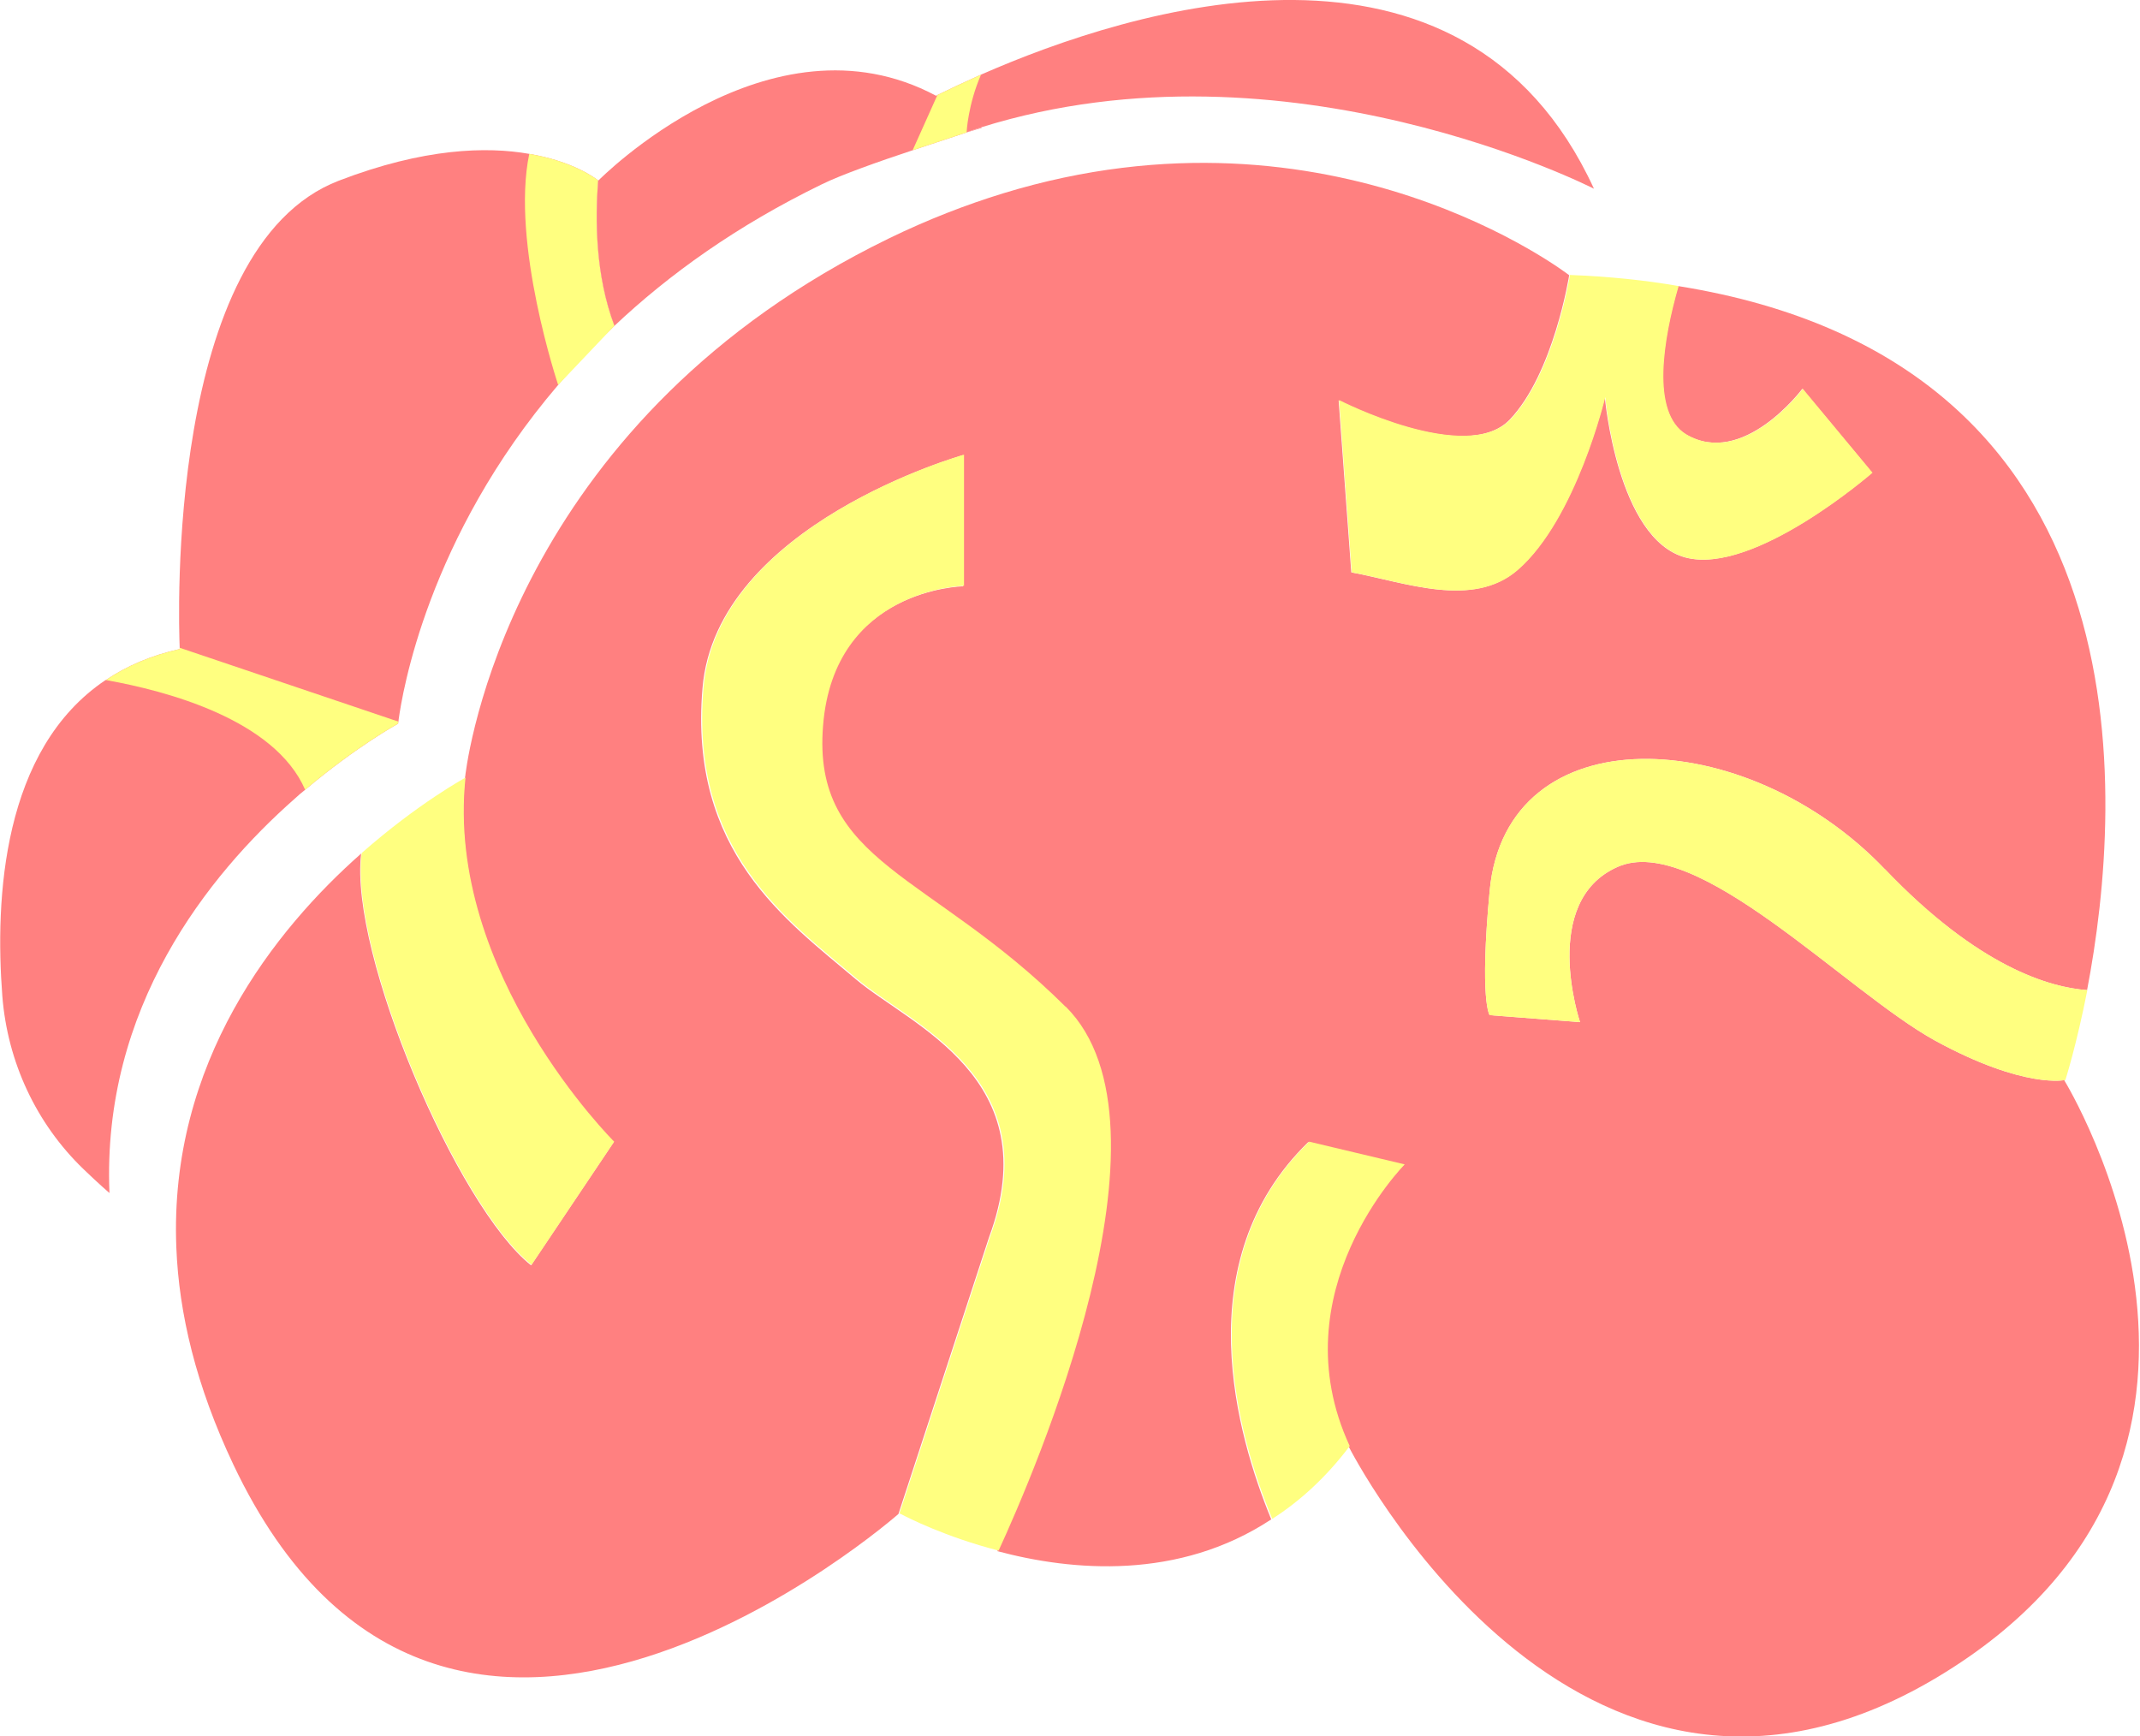
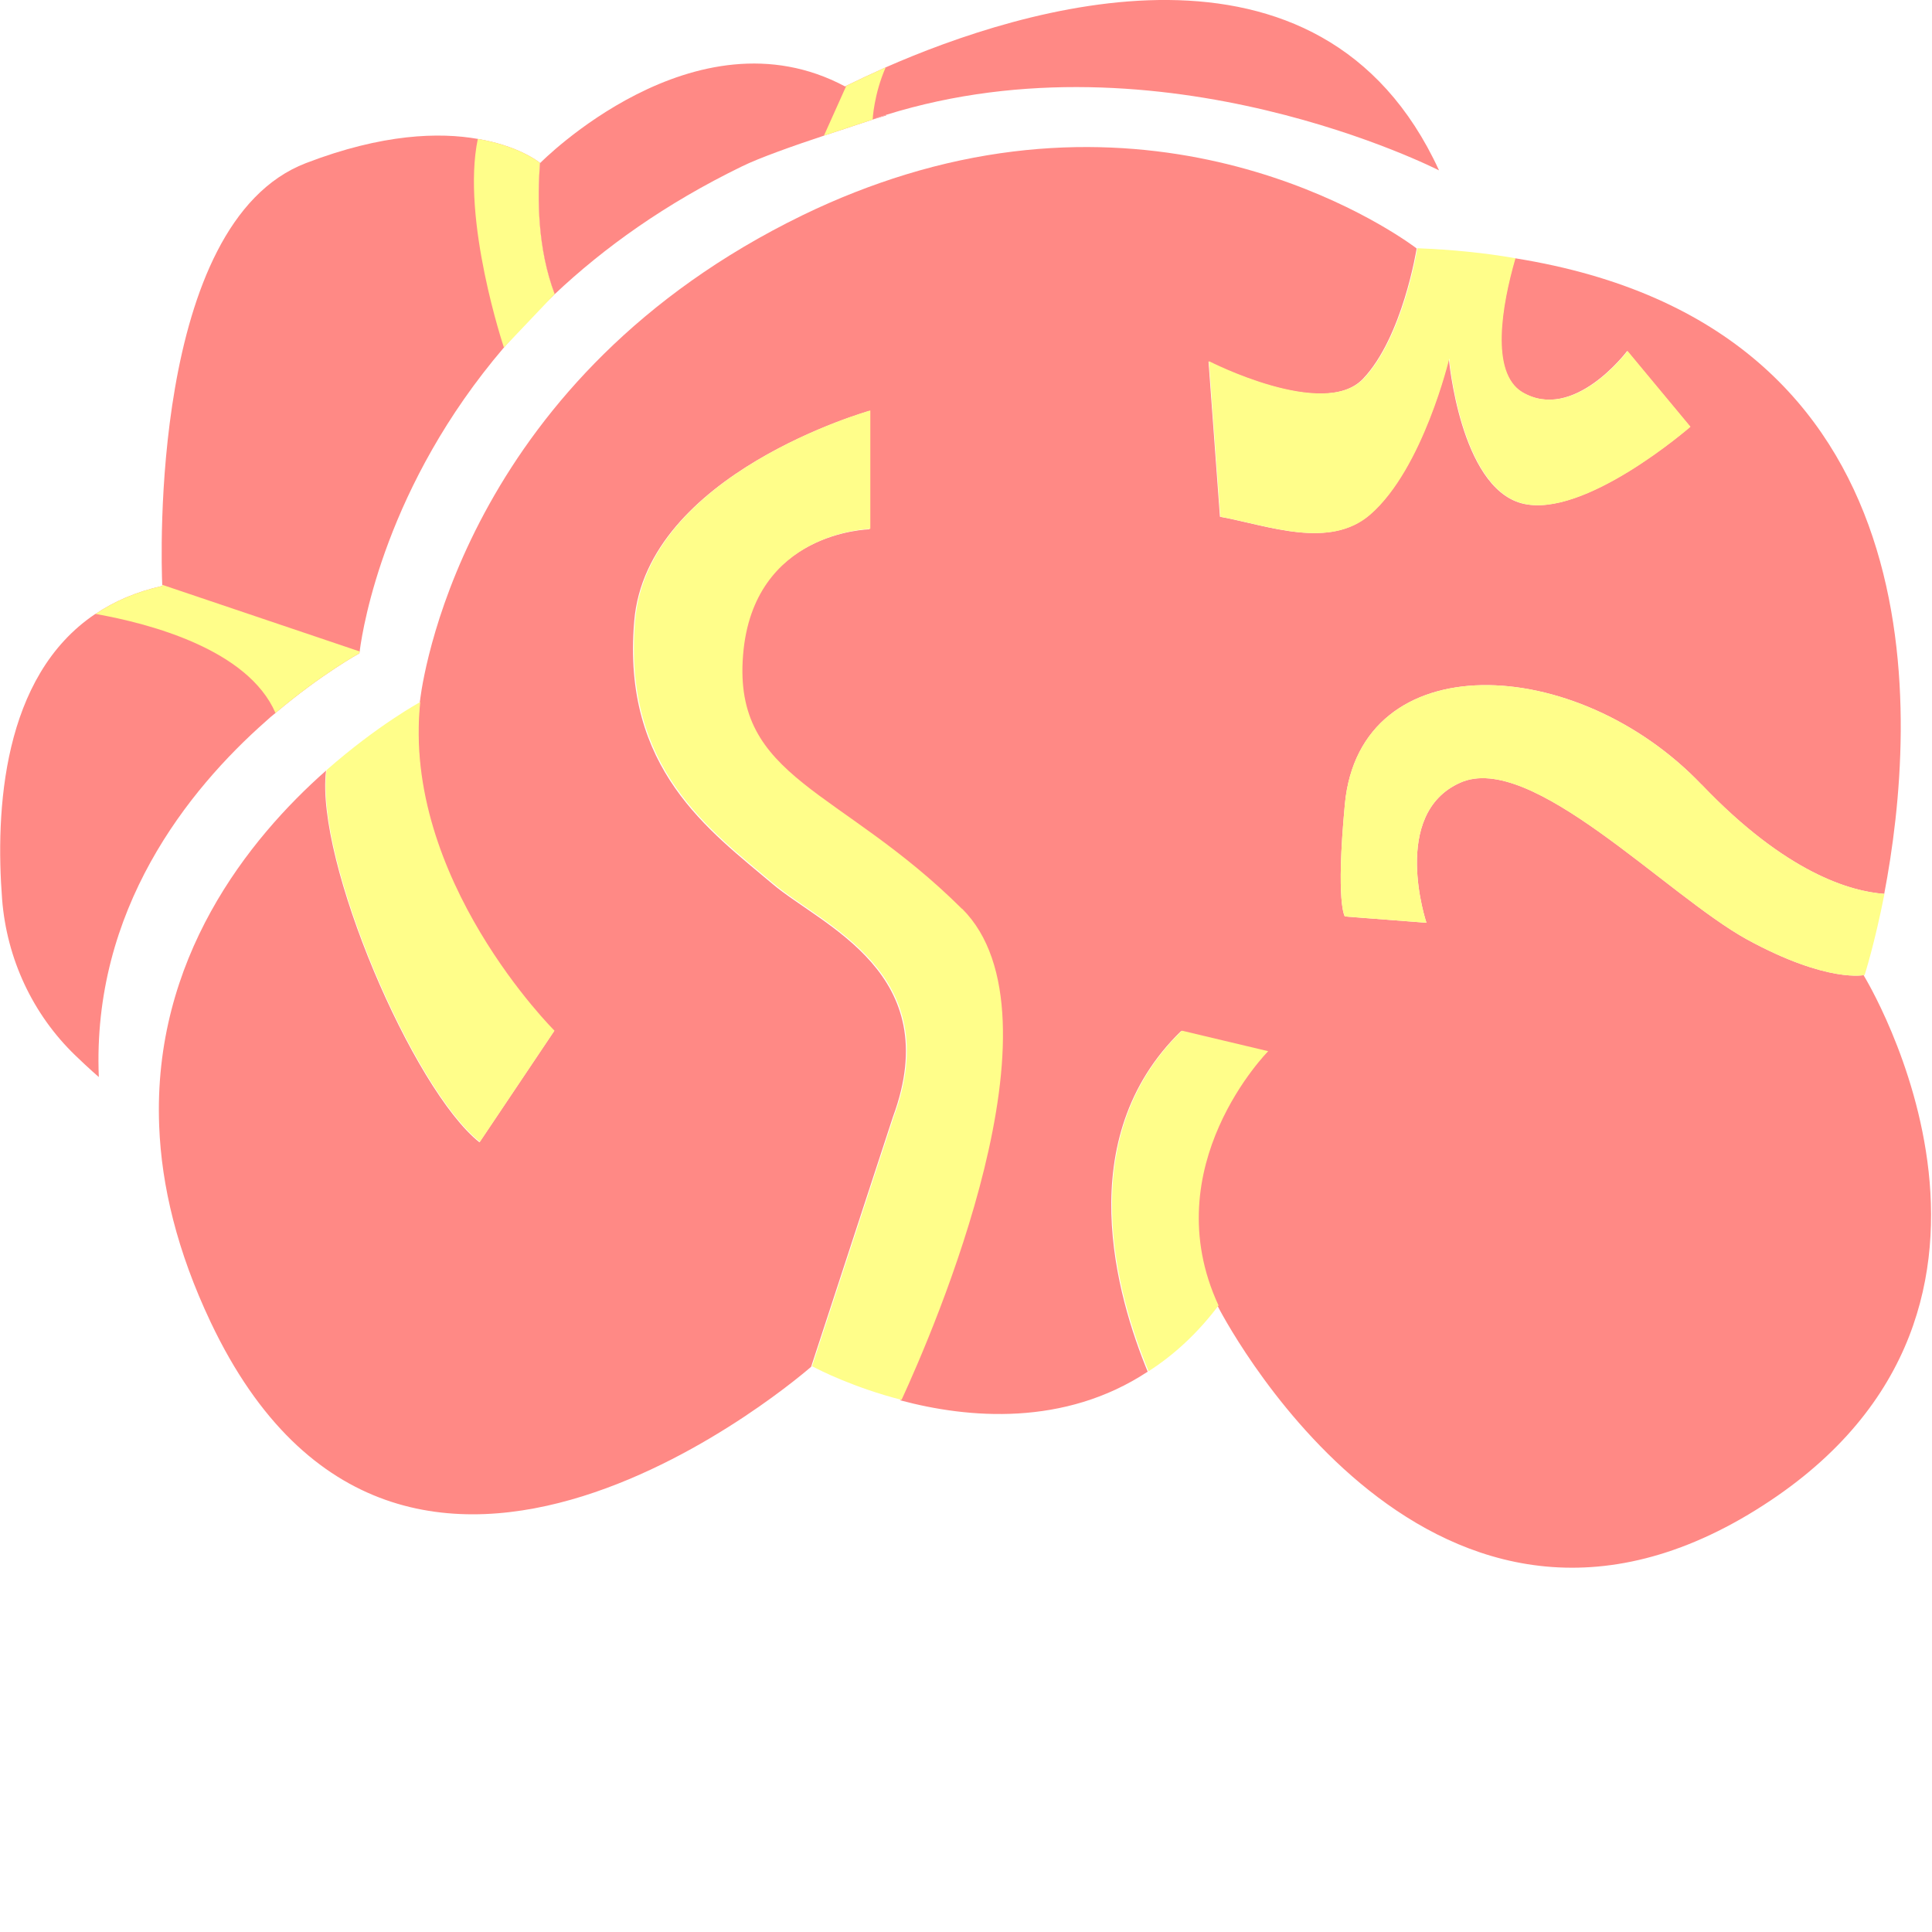
- <svg xmlns="http://www.w3.org/2000/svg" id="Layer_2" data-name="Layer 2" viewBox="0 0 82.89 67.24">
+ <svg xmlns="http://www.w3.org/2000/svg" id="Layer_2" data-name="Layer 2" viewBox="0 0 82.89 82.89">
  <defs>
    <style>
      .cls-1 {
-         fill: #ff8080;
+         fill: #ff8985;
      }

      .cls-2 {
-         fill: #ffff80;
+         fill: #fffe8a;
      }
    </style>
  </defs>
  <g id="Layer_4" data-name="Layer 4">
    <g>
      <path class="cls-1" d="M80,41.83s-1.57.37-5.04-1.52c-3.47-1.91-9.27-8.09-12.31-6.73-3.02,1.34-1.45,6.01-1.45,6.01l-3.5-.27s-.4-.54,0-4.82c.65-6.85,9.91-6.48,15.3-.84,3.64,3.81,6.41,4.59,7.84,4.69,1.42-7.41,2.54-24.33-15.84-27.27-.59,2.04-1.08,4.9.29,5.74,2.22,1.32,4.52-1.76,4.52-1.76l2.7,3.25s-4.59,4-7.24,3.28c-2.63-.72-3.11-6.21-3.11-6.21,0,0-1.12,4.72-3.38,6.69-1.74,1.52-4.37.48-6.44.1l-.49-6.66s4.91,2.52,6.62.75c1.71-1.79,2.31-5.6,2.31-5.6,0,0-9.13-7.09-21.93-3.17-1.43.44-2.91,1.01-4.43,1.75-14.14,6.89-16.19,19.22-16.39,20.74,0,.06-.02.1-.02.16-.8,7.59,5.76,14.1,5.76,14.1l-3.2,4.77c-2.85-2.26-7.06-12.08-6.58-15.95-3.33,2.94-7.45,8.08-7.16,15.26.1,2.55.76,5.35,2.21,8.41,8.23,17.35,25.76,1.91,25.76,1.91l3.51-10.72c2.28-6.17-3.03-8.19-5.16-9.99-2.69-2.28-6.48-4.93-5.94-11.27.52-6.34,10.09-9.03,10.09-9.03v5.08s-5.05.09-5.46,5.42c-.43,5.33,4.17,5.69,9.39,10.88,4.62,4.61-1.23,18.09-2.6,21.07,2.91.78,7.03,1.13,10.61-1.23-1.32-3.21-3.31-10,1.43-14.61l3.7.88s-4.9,4.94-2.13,10.91c0,0,8.74,17.31,22.77,8.95,14.03-8.38,4.95-23.13,4.95-23.13Z" />
      <path class="cls-2" d="M20.59,48.99l3.2-4.77s-6.56-6.52-5.76-14.1c0,0-1.83.99-4.02,2.92-.48,3.87,3.73,13.7,6.58,15.95Z" />
      <path class="cls-2" d="M51.87,15.51l.49,6.66c2.07.38,4.7,1.42,6.44-.1,2.26-1.97,3.38-6.69,3.38-6.69,0,0,.48,5.5,3.11,6.21,2.65.72,7.24-3.28,7.24-3.28l-2.7-3.25s-2.3,3.08-4.52,1.76c-1.37-.84-.88-3.7-.29-5.74-1.31-.23-2.7-.37-4.21-.43,0,0-.6,3.81-2.31,5.6-1.71,1.77-6.62-.75-6.62-.75Z" />
      <path class="cls-2" d="M73,33.66c-5.39-5.64-14.65-6.01-15.3.84-.4,4.28,0,4.82,0,4.82l3.5.27s-1.57-4.67,1.45-6.01c3.03-1.36,8.84,4.82,12.31,6.73,3.47,1.89,5.04,1.52,5.04,1.52,0,0,.43-1.34.85-3.48-1.43-.1-4.21-.88-7.84-4.69Z" />
      <path class="cls-2" d="M54.41,45.1l-3.7-.88c-4.75,4.61-2.76,11.4-1.43,14.61,1.06-.68,2.08-1.6,3-2.82-2.77-5.97,2.13-10.91,2.13-10.91Z" />
      <path class="cls-2" d="M41.27,38.99c-5.22-5.19-9.82-5.55-9.39-10.88.42-5.33,5.46-5.42,5.46-5.42v-5.08s-9.57,2.68-10.09,9.03c-.54,6.34,3.25,8.99,5.94,11.27,2.13,1.8,7.44,3.83,5.16,9.99l-3.51,10.72.05.02c.26.14,1.73.89,3.79,1.42,1.37-2.98,7.23-16.46,2.6-21.07Z" />
      <g>
        <g>
          <g>
            <path class="cls-1" d="M23.8,12.62l-.11.11c-.76.72-1.45,1.45-2.07,2.18-5.06,5.92-6.04,11.94-6.18,12.97,0,.03,0,.05-.01.07,0,.02-.01.05-.01.08,0,0-1.6.87-3.6,2.56-.14.11-.28.23-.42.36-3.33,2.94-7.46,8.08-7.16,15.26,0,0-.43-.37-1-.92-1.84-1.77-2.95-4.16-3.15-6.71-.29-3.78,0-9.56,4-12.24h.01c.8-.54,1.74-.95,2.86-1.2v-.05c-.04-.99-.55-15.51,6.16-18.09,3.3-1.27,5.74-1.33,7.38-1.04,1.7.29,2.56.94,2.67,1.03-.12,1.5-.11,3.68.63,5.63Z" />
            <path class="cls-1" d="M38.03,4.95s-.22.07-.59.18c.19-.08.38-.14.57-.2t.02.02Z" />
            <path class="cls-2" d="M15.43,27.95s-.01.05-.01.08c0,0-1.6.87-3.6,2.56-1.18-2.72-5.36-3.83-7.72-4.25.8-.54,1.74-.95,2.86-1.2v-.05l8.47,2.86Z" />
            <path class="cls-2" d="M23.8,12.62l-.11.11-2.07,2.18s-1.84-5.49-1.12-8.95c1.7.29,2.56.94,2.67,1.03-.12,1.5-.11,3.68.63,5.63Z" />
          </g>
          <path class="cls-1" d="M61.74,7.31s-11.87-6.08-23.73-2.38c-.19.06-.38.12-.57.2l-2.09.69c-1.33.44-2.79.96-3.52,1.32-3.29,1.6-5.92,3.49-8.03,5.48-.74-1.95-.75-4.13-.63-5.63h.01s6.62-6.73,13.08-3.28c.02-.01.03-.02.05-.03.45-.22,1.02-.49,1.69-.79,5.78-2.54,18.66-6.64,23.74,4.42Z" />
        </g>
        <path class="cls-2" d="M36.31,3.68c.45-.22,1.02-.49,1.69-.79-.51,1.16-.56,2.24-.56,2.24l-2.09.69.96-2.14Z" />
      </g>
    </g>
  </g>
</svg>
